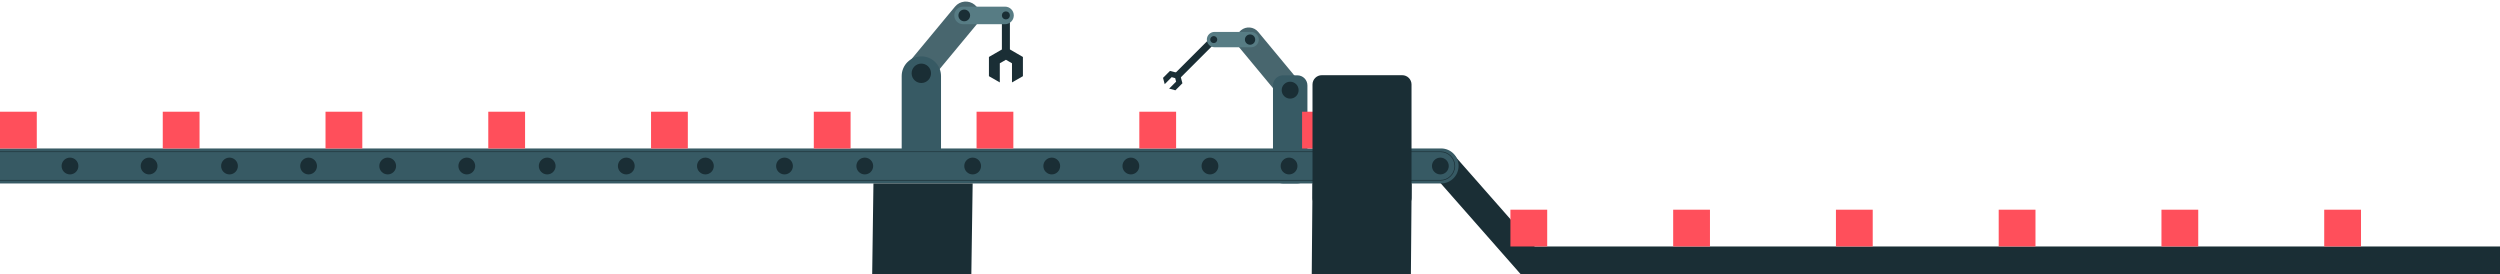
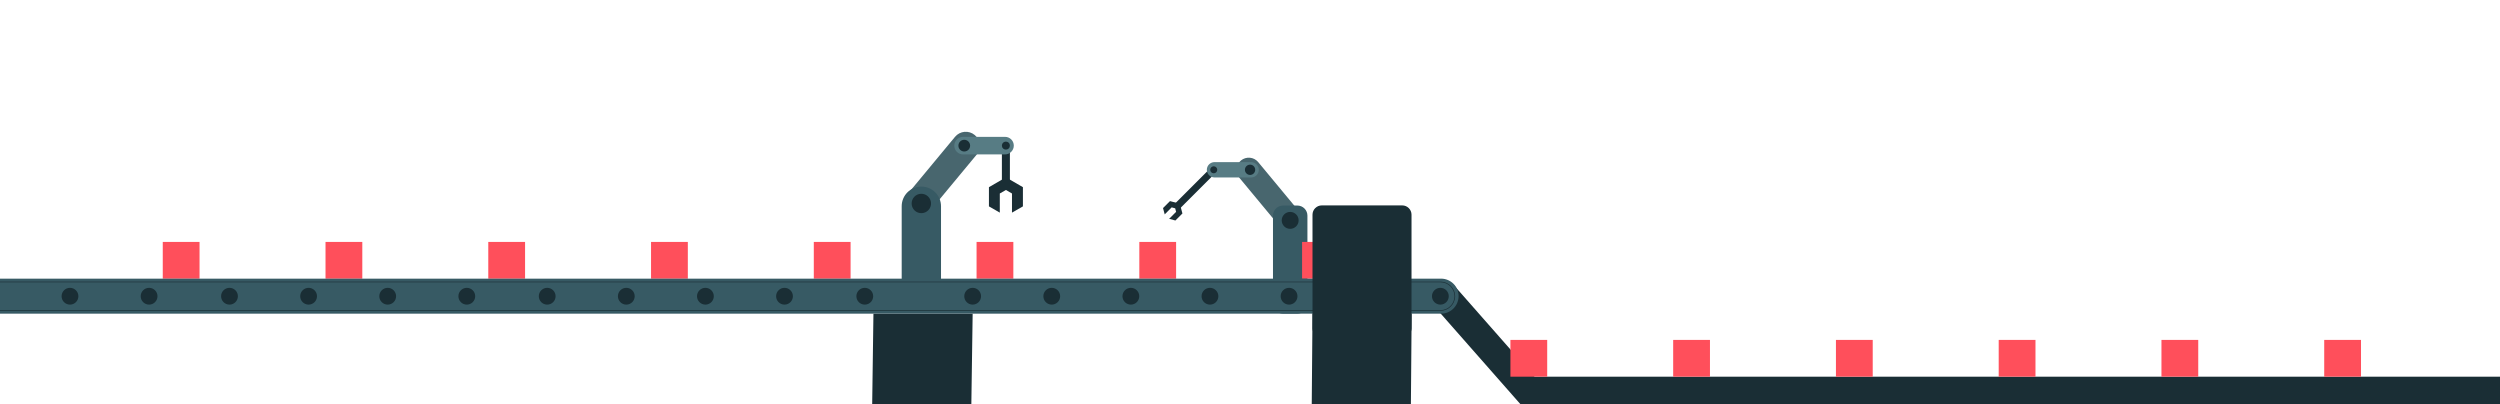
- <svg xmlns="http://www.w3.org/2000/svg" version="1.2" baseProfile="tiny" id="Layer_1" x="0px" y="0px" viewBox="0 0 3840 420" xml:space="preserve">
-   <g>
-     <rect x="1538.9" y="23.7" fill="#1A2E35" width="12.3" height="53" />
-     <g>
-       <rect x="2181.4" y="309" transform="matrix(-0.6606 -0.7507 0.7507 -0.6606 3547.294 2265.651)" fill="#1A2E35" width="208.7" height="44" />
+ <svg xmlns="http://www.w3.org/2000/svg" version="1.1" baseProfile="tiny" id="Layer_1" x="0px" y="0px" viewBox="0 0 3840 620" xml:space="preserve" class="automationMachine">
+   <g style="transform:translateY(200px)">
+     <g style="transform-origin: 1414px 114px;transform: rotateZ(0deg);" class="leftLevel1">
+       <path fill="#48666E" d="M1500,37.7l-72.4,87.3c-7.6,9.2-21.2,10.4-30.3,2.8l0,0c-9.2-7.6-10.4-21.2-2.8-30.3l72.4-87.3   c7.6-9.2,21.2-10.4,30.3-2.8l0,0C1506.3,14.9,1507.6,28.5,1500,37.7z" />
+       <g style="transform-origin: 1481px 24px;transform: rotateZ(0deg);" class="leftLevel2">
+         <g style="transform-origin: 1546px 24px;transform: rotateZ(0deg);" class="leftLevel3">
+           <rect x="1538.9" y="23.7" fill="#1A2E35" width="12.3" height="53" />
+           <g style="transform-origin: 1545px 80px;transform: rotateZ(0deg);" class="leftTip">
+             <g>
+               <polygon fill="#1A2E35" points="1554.4,126.6 1554.4,97.2 1545.1,91.8 1535.7,97.2 1535.7,126.6 1519,117 1519,87.5        1545.1,72.4 1571.2,87.5 1571.2,117      " />
+             </g>
+           </g>
+         </g>
+         <path fill="#577C84" d="M1543.7,37.2h-64.4c-7.5,0-13.5-6-13.5-13.5l0,0c0-7.5,6-13.5,13.5-13.5h64.4c7.5,0,13.5,6,13.5,13.5l0,0    C1557.2,31.1,1551.1,37.2,1543.7,37.2z" />
+         <path fill="#1A2E35" d="M1549.4,19.3c2.4,2.4,2.4,6.3,0,8.7s-6.3,2.4-8.7,0c-2.4-2.4-2.4-6.3,0-8.7    C1543.1,16.9,1547,16.9,1549.4,19.3z" />
+         <circle fill="#1A2E35" cx="1481.1" cy="23.7" r="9" />
+       </g>
    </g>
-     <g>
-       <g>
-         <g>
-           <polygon fill="#1A2E35" points="1795.8,136.1 1806.5,125.4 1805.1,120 1799.7,118.5 1789,129.3 1786.4,119.6 1797.1,108.9       1812.2,112.9 1816.2,127.9 1805.4,138.7     " />
+     <g style="transform-origin: 1985px 139px;transform: rotateZ(0deg);" class="rightLevel1">
+       <path fill="#48666E" d="M1903.6,73l63.2,76.2c6.6,8,18.5,9.1,26.5,2.5l0,0c8-6.6,9.1-18.5,2.5-26.5L1932.6,49   c-6.6-8-18.5-9.1-26.5-2.5l0,0C1898.1,53.2,1897,65,1903.6,73z" />
+       <g style="transform-origin: 1919px 60px;transform: rotateZ(0deg);" class="rightLevel2">
+         <g style="transform-origin: 1863px 60px;transform: rotateZ(0deg);" class="rightLevel3">
+           <g style="transform-origin: 1807px 118px;transform: rotateZ(0deg);" class="rightTip">
+             <polygon fill="#1A2E35" points="1795.8,136.1 1806.5,125.4 1805.1,120 1799.7,118.5 1789,129.3 1786.4,119.6 1797.1,108.9       1812.2,112.9 1816.2,127.9 1805.4,138.7      " />
+           </g>
+           <rect x="1796.7" y="83.1" transform="matrix(0.7071 -0.7071 0.7071 0.7071 475.4047 1324.545)" fill="#1A2E35" width="79.7" height="10.7" />
        </g>
-       </g>
-       <rect x="1831.2" y="48.6" transform="matrix(0.7071 0.7071 -0.7071 0.7071 600.4886 -1272.759)" fill="#1A2E35" width="10.7" height="79.7" />
-       <g>
-         <path fill="#48666E" d="M1903.6,73l63.2,76.2c6.6,8,18.5,9.1,26.5,2.5l0,0c8-6.6,9.1-18.5,2.5-26.5L1932.6,49     c-6.6-8-18.5-9.1-26.5-2.5h0C1898.1,53.2,1897,65,1903.6,73z" />
-         <path fill="#577C84" d="M1865.5,72.6h56.2c6.5,0,11.8-5.3,11.8-11.8l0,0c0-6.5-5.3-11.8-11.8-11.8h-56.2     c-6.5,0-11.8,5.3-11.8,11.8l0,0C1853.7,67.3,1859,72.6,1865.5,72.6z" />
-         <path fill="#375A64" d="M1970.8,281.8h21.9c8.5,0,15.5-6.9,15.5-15.5V131.2c0-8.5-6.9-15.5-15.5-15.5h-21.9     c-8.5,0-15.5,6.9-15.5,15.5v135.2C1955.3,274.9,1962.2,281.8,1970.8,281.8z" />
-         <ellipse transform="matrix(0.6652 -0.7466 0.7466 0.6652 471.6022 1565.084)" fill="#1A2E35" cx="1981.1" cy="256.6" rx="13" ry="13" />
-         <ellipse transform="matrix(0.7071 -0.7071 0.7071 0.7071 482.484 1441.826)" fill="#1A2E35" cx="1981.7" cy="138.5" rx="13" ry="13" />
+         <path fill="#577C84" d="M1865.5,72.6h56.2c6.5,0,11.8-5.3,11.8-11.8l0,0c0-6.5-5.3-11.8-11.8-11.8h-56.2    c-6.5,0-11.8,5.3-11.8,11.8l0,0C1853.7,67.3,1859,72.6,1865.5,72.6z" />
        <circle fill="#1A2E35" cx="1920.1" cy="60.8" r="7.9" />
        <circle fill="#1A2E35" cx="1864.3" cy="60.8" r="5.4" />
      </g>
    </g>
    <g>
-       <path fill="#48666E" d="M1500,37.7l-72.4,87.3c-7.6,9.2-21.2,10.4-30.3,2.8l0,0c-9.2-7.6-10.4-21.2-2.8-30.3l72.4-87.3    c7.6-9.2,21.2-10.4,30.3-2.8l0,0C1506.3,14.9,1507.6,28.5,1500,37.7z" />
-       <path fill="#375A64" d="M1415.2,276.8L1415.2,276.8c-16.7,0-30.2-13.5-30.2-30.2V116.8c0-16.7,13.5-30.2,30.2-30.2l0,0    c16.7,0,30.2,13.5,30.2,30.2v129.8C1445.4,263.3,1431.9,276.8,1415.2,276.8z" />
-       <ellipse transform="matrix(0.7071 -0.7071 0.7071 0.7071 239.3697 1073.726)" fill="#1A2E35" cx="1415.8" cy="247.9" rx="14.9" ry="14.9" />
-       <ellipse transform="matrix(0.1602 -0.9871 0.9871 0.1602 1077.291 1491.499)" fill="#1A2E35" cx="1415.2" cy="112.6" rx="14.9" ry="14.9" />
-       <path fill="#577C84" d="M1543.7,37.2h-64.4c-7.5,0-13.5-6-13.5-13.5v0c0-7.5,6-13.5,13.5-13.5h64.4c7.5,0,13.5,6,13.5,13.5v0    C1557.2,31.1,1551.1,37.2,1543.7,37.2z" />
-       <path fill="#1A2E35" d="M1549.4,19.3c2.4,2.4,2.4,6.3,0,8.7c-2.4,2.4-6.3,2.4-8.7,0c-2.4-2.4-2.4-6.3,0-8.7    C1543.1,16.9,1547,16.9,1549.4,19.3z" />
-       <circle fill="#1A2E35" cx="1481.1" cy="23.7" r="9" />
+       <rect x="2263.8" y="226.7" transform="matrix(0.7507 -0.6606 0.6606 0.7507 351.0854 1592.58)" fill="#1A2E35" width="44" height="208.7" />
    </g>
-     <path fill="#375A64" d="M2213.5,281.8H-14.1c-14.8,0-26.9-12-26.9-26.9v0c0-14.8,12-26.9,26.9-26.9h2227.6   c14.8,0,26.9,12,26.9,26.9v0C2240.3,269.8,2228.3,281.8,2213.5,281.8z" />
-     <polygon fill="#1A2E35" points="1491.9,426.4 1339.6,426.4 1341.6,281.8 1494,281.8  " />
-     <polygon fill="#1A2E35" points="2167.1,426 2014.8,426 2016,281.8 2168.3,281.8  " />
-     <path fill="none" stroke="#1A2E35" stroke-miterlimit="10" d="M2212.6,276.9H-14.6c-12.1,0-21.9-9.8-21.9-21.9v0   c0-12.1,9.8-21.9,21.9-21.9h2227.3c12.1,0,21.9,9.8,21.9,21.9v0C2234.5,267.1,2224.7,276.9,2212.6,276.9z" />
+     <path fill="#375A64" d="M1970.8,281.8h21.9c8.5,0,15.5-6.9,15.5-15.5V131.2c0-8.5-6.9-15.5-15.5-15.5h-21.9  c-8.5,0-15.5,6.9-15.5,15.5v135.2C1955.3,274.9,1962.2,281.8,1970.8,281.8z" />
+     <ellipse fill="#1A2E35" cx="1981.7" cy="138.5" rx="13" ry="13" />
+     <path fill="#375A64" d="M1415.2,276.8L1415.2,276.8c-16.7,0-30.2-13.5-30.2-30.2V116.8c0-16.7,13.5-30.2,30.2-30.2l0,0  c16.7,0,30.2,13.5,30.2,30.2v129.8C1445.4,263.3,1431.9,276.8,1415.2,276.8z" />
+     <ellipse transform="matrix(0.1602 -0.9871 0.9871 0.1602 1077.31 1491.434)" fill="#1A2E35" cx="1415.2" cy="112.6" rx="14.9" ry="14.9" />
+     <rect class="fall" x="2000" y="171.6" fill="#FF4F5B" width="56.5" height="56.5" />
    <g>
-       <rect x="2000" y="171.6" class="fall" fill="#FF4F5B" width="56.5" height="56.5" />
-     </g>
-     <g>
-       <rect x="1750" y="171.6" class="box" fill="#FF4F5B" width="56.5" height="56.5" />
-     </g>
-     <g>
-       <rect x="1500" y="171.6" class="box" fill="#FF4F5B" width="56.5" height="56.5" />
-     </g>
-     <g>
-       <rect x="1250" y="171.6" class="box" fill="#FF4F5B" width="56.5" height="56.5" />
-     </g>
-     <g>
-       <rect x="1000" y="171.6" class="box" fill="#FF4F5B" width="56.5" height="56.5" />
-     </g>
-     <g>
-       <rect x="750" y="171.6" class="box" fill="#FF4F5B" width="56.5" height="56.5" />
-     </g>
-     <g>
-       <rect x="500" y="171.6" class="box" fill="#FF4F5B" width="56.5" height="56.5" />
-     </g>
-     <g>
-       <rect x="250" y="171.6" class="box" fill="#FF4F5B" width="56.5" height="56.5" />
-     </g>
-     <g>
-       <rect x="0" y="171.6" class="box" fill="#FF4F5B" width="56.5" height="56.5" />
-     </g>
-     <g>
-       <rect x="-250" y="171.6" class="box" fill="#FF4F5B" width="56.5" height="56.5" />
+       <rect class="box" x="1750" y="171.6" fill="#FF4F5B" width="56.5" height="56.5" />
+       <rect class="box" x="1500" y="171.6" fill="#FF4F5B" width="56.5" height="56.5" />
+       <rect class="box" x="1250" y="171.6" fill="#FF4F5B" width="56.5" height="56.5" />
+       <rect class="box" x="1000" y="171.6" fill="#FF4F5B" width="56.5" height="56.5" />
+       <rect class="box" x="750" y="171.6" fill="#FF4F5B" width="56.5" height="56.5" />
+       <rect class="box" x="500" y="171.6" fill="#FF4F5B" width="56.5" height="56.5" />
+       <rect class="box" x="250" y="171.6" fill="#FF4F5B" width="56.5" height="56.5" />
+       <rect class="box" y="171.6" fill="#FF4F5B" height="56.5" />
+       <rect class="box" x="-250" y="171.6" fill="#FF4F5B" width="56.5" height="56.5" />
    </g>
    <rect x="2338.2" y="378.6" fill="#1A2E35" width="1520.8" height="45.4" />
    <g>
+       <rect class="bottomBox" x="2320" y="322.1" fill="#FF4F5B" width="56.5" height="56.5" />
+       <rect class="bottomBox" x="2570" y="322.1" fill="#FF4F5B" width="56.5" height="56.5" />
+       <rect class="bottomBox" x="2820" y="322.1" fill="#FF4F5B" width="56.5" height="56.5" />
+       <rect class="bottomBox" x="3070" y="322.1" fill="#FF4F5B" width="56.5" height="56.5" />
+       <rect class="bottomBox" x="3320" y="322.1" fill="#FF4F5B" width="56.5" height="56.5" />
+       <rect class="bottomBox" x="3570" y="322.1" fill="#FF4F5B" width="56.5" height="56.5" />
+     </g>
+     <g>
+       <polygon fill="#1A2E35" points="1491.9,426.4 1339.6,426.4 1341.6,281.8 1494,281.8  " />
      <g>
-         <polygon fill="#1A2E35" points="1554.4,126.6 1554.4,97.2 1545.1,91.8 1535.7,97.2 1535.7,126.6 1519,117 1519,87.5 1545.1,72.4      1571.2,87.5 1571.2,117    " />
+         <path fill="#375A64" d="M2213.5,281.8H-14.1c-14.8,0-26.9-12-26.9-26.9l0,0c0-14.8,12-26.9,26.9-26.9h2227.6    c14.8,0,26.9,12,26.9,26.9l0,0C2240.3,269.8,2228.3,281.8,2213.5,281.8z" />
+         <path fill="none" stroke="#1A2E35" stroke-miterlimit="10" d="M2212.6,276.9H-14.6c-12.1,0-21.9-9.8-21.9-21.9l0,0    c0-12.1,9.8-21.9,21.9-21.9h2227.3c12.1,0,21.9,9.8,21.9,21.9l0,0C2234.5,267.1,2224.7,276.9,2212.6,276.9z" />
+         <circle fill="#1A2E35" cx="1494" cy="255" r="12.9" />
+         <circle fill="#1A2E35" cx="1615.5" cy="255" r="12.9" />
+         <circle fill="#1A2E35" cx="1737" cy="255" r="12.9" />
+         <circle fill="#1A2E35" cx="1858.5" cy="255" r="12.9" />
+         <circle fill="#1A2E35" cx="1980" cy="255" r="12.9" />
+         <circle fill="#1A2E35" cx="2101.8" cy="255" r="12.9" />
+         <circle fill="#1A2E35" cx="2212.4" cy="255" r="12.9" />
+         <circle fill="#1A2E35" cx="1328.3" cy="255" r="12.9" />
+         <circle fill="#1A2E35" cx="840.5" cy="255" r="12.9" />
+         <circle fill="#1A2E35" cx="962" cy="255" r="12.9" />
+         <circle fill="#1A2E35" cx="1083.5" cy="255" r="12.9" />
+         <circle fill="#1A2E35" cx="1205" cy="255" r="12.9" />
+         <circle fill="#1A2E35" cx="352.5" cy="255" r="12.9" />
+         <circle fill="#1A2E35" cx="474" cy="255" r="12.9" />
+         <circle fill="#1A2E35" cx="595.5" cy="255" r="12.9" />
+         <circle fill="#1A2E35" cx="717" cy="255" r="12.9" />
+         <circle fill="#1A2E35" cx="-14" cy="255" r="12.9" />
+         <circle fill="#1A2E35" cx="107.5" cy="255" r="12.9" />
+         <circle fill="#1A2E35" cx="229" cy="255" r="12.9" />
+       </g>
+       <g>
+         <polygon fill="#1A2E35" points="2167.1,426 2014.8,426 2016,281.8 2168.3,281.8   " />
+         <path fill="#1A2E35" d="M2030.3,115.5h123.5c7.9,0,14.3,6.4,14.3,14.3v174.5c0,7.9-6.4,14.3-14.3,14.3h-123.5    c-7.9,0-14.3-6.4-14.3-14.3V129.8C2016,121.9,2022.4,115.5,2030.3,115.5z" />
      </g>
    </g>
-     <circle fill="#1A2E35" cx="1494" cy="255" r="12.9" />
-     <circle fill="#1A2E35" cx="1615.5" cy="255" r="12.9" />
-     <circle fill="#1A2E35" cx="1737" cy="255" r="12.9" />
-     <circle fill="#1A2E35" cx="1858.5" cy="255" r="12.9" />
-     <circle fill="#1A2E35" cx="1980" cy="255" r="12.9" />
-     <circle fill="#1A2E35" cx="2101.8" cy="255" r="12.9" />
-     <circle fill="#1A2E35" cx="2212.4" cy="255" r="12.9" />
-     <circle fill="#1A2E35" cx="1328.3" cy="255" r="12.9" />
-     <circle fill="#1A2E35" cx="840.5" cy="255" r="12.9" />
-     <circle fill="#1A2E35" cx="962" cy="255" r="12.9" />
-     <circle fill="#1A2E35" cx="1083.5" cy="255" r="12.9" />
-     <circle fill="#1A2E35" cx="1205" cy="255" r="12.9" />
-     <g>
-       <rect x="2320" y="322.1" class="bottomBox" fill="#FF4F5B" width="56.5" height="56.5" />
-     </g>
-     <g>
-       <rect x="2570" y="322.1" class="bottomBox" fill="#FF4F5B" width="56.5" height="56.5" />
-     </g>
-     <g>
-       <rect x="2820" y="322.1" class="bottomBox" fill="#FF4F5B" width="56.5" height="56.5" />
-     </g>
-     <g>
-       <rect x="3070" y="322.1" class="bottomBox" fill="#FF4F5B" width="56.5" height="56.5" />
-     </g>
-     <g>
-       <rect x="3320" y="322.1" class="bottomBox" fill="#FF4F5B" width="56.5" height="56.5" />
-     </g>
-     <g>
-       <rect x="3570" y="322.1" class="bottomBox" fill="#FF4F5B" width="56.5" height="56.5" />
-     </g>
-     <circle fill="#1A2E35" cx="352.5" cy="255" r="12.9" />
-     <circle fill="#1A2E35" cx="474" cy="255" r="12.9" />
-     <circle fill="#1A2E35" cx="595.5" cy="255" r="12.9" />
-     <circle fill="#1A2E35" cx="717" cy="255" r="12.9" />
-     <circle fill="#1A2E35" cx="-14" cy="255" r="12.9" />
-     <circle fill="#1A2E35" cx="107.5" cy="255" r="12.9" />
-     <circle fill="#1A2E35" cx="229" cy="255" r="12.9" />
  </g>
-   <path fill="#1A2E35" d="M2030.3,115.5h123.5c7.9,0,14.3,6.4,14.3,14.3v174.5c0,7.9-6.4,14.3-14.3,14.3h-123.5  c-7.9,0-14.3-6.4-14.3-14.3V129.8C2016,121.9,2022.4,115.5,2030.3,115.5z" />
</svg>
